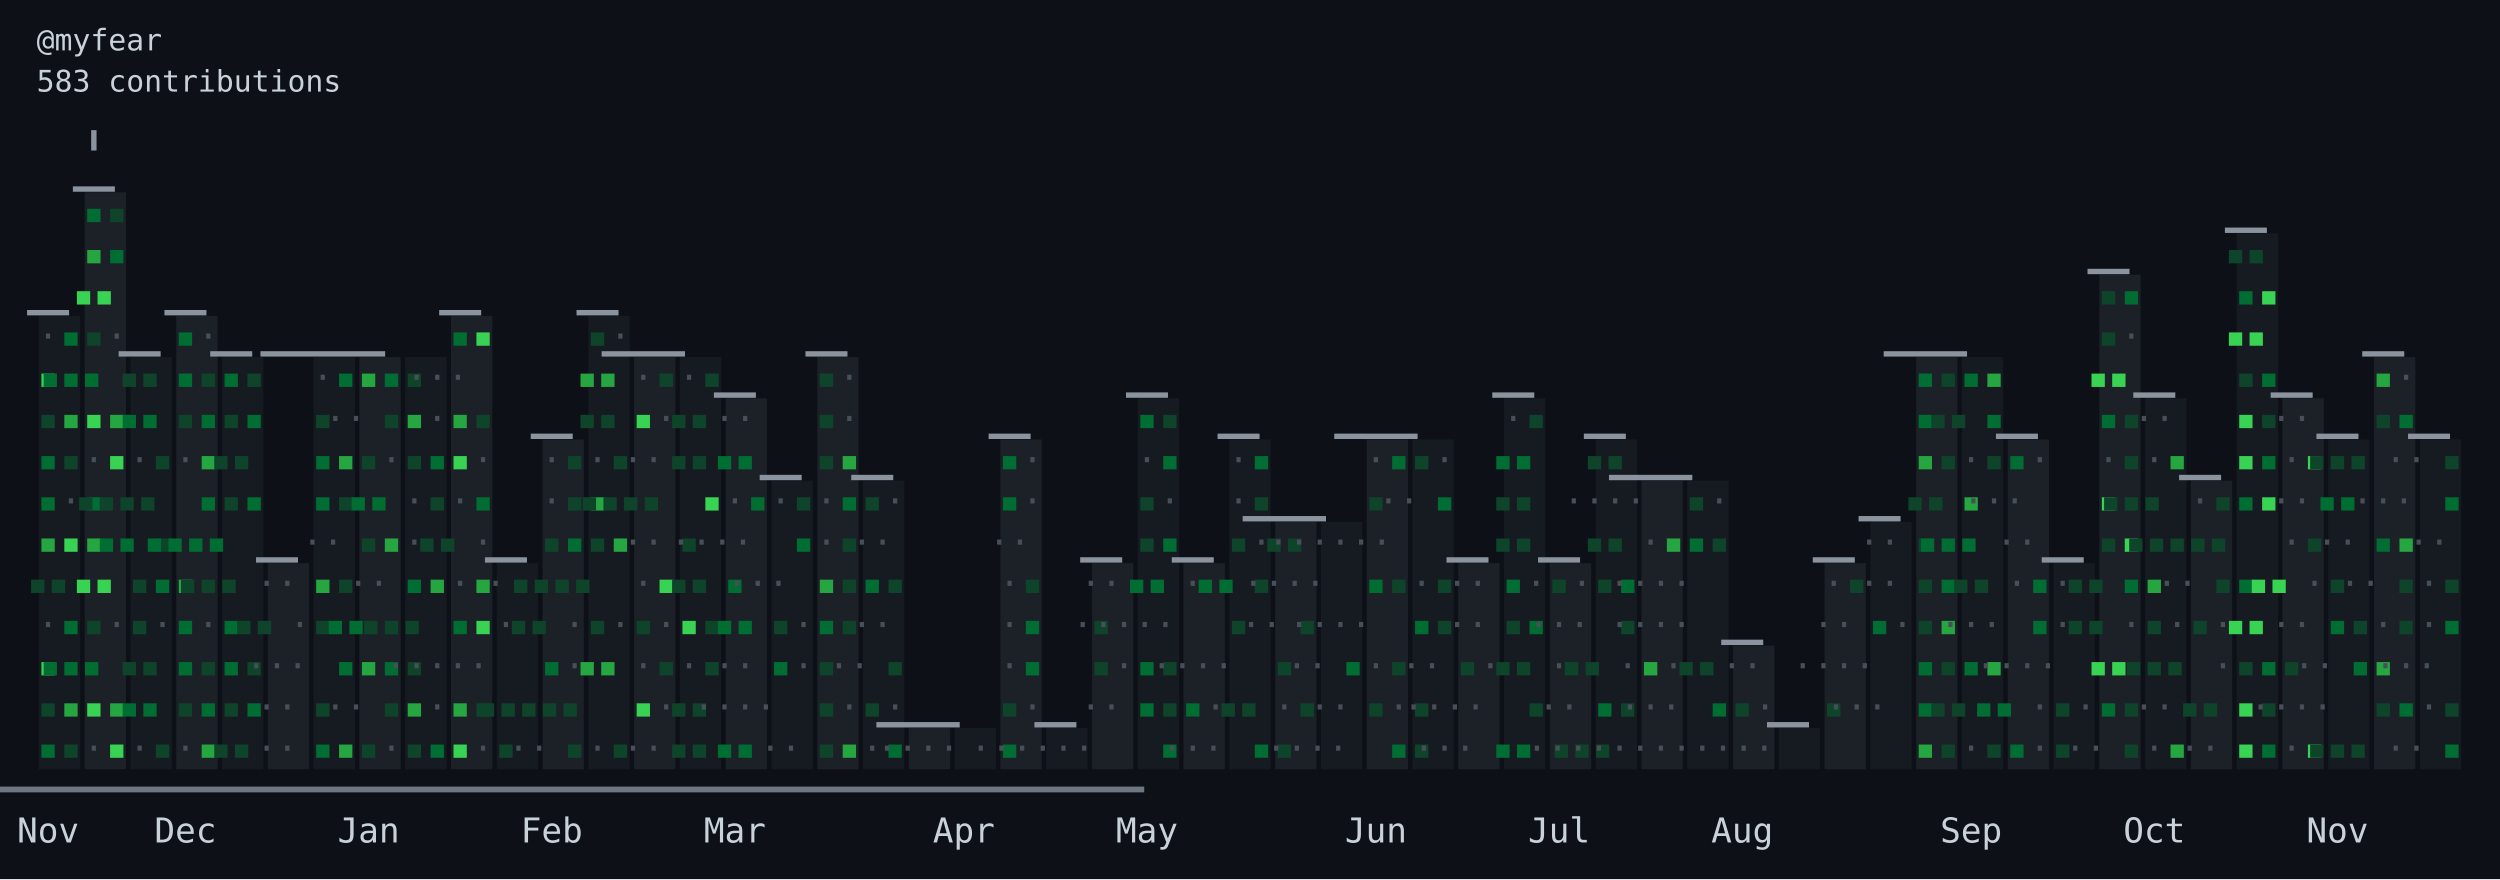
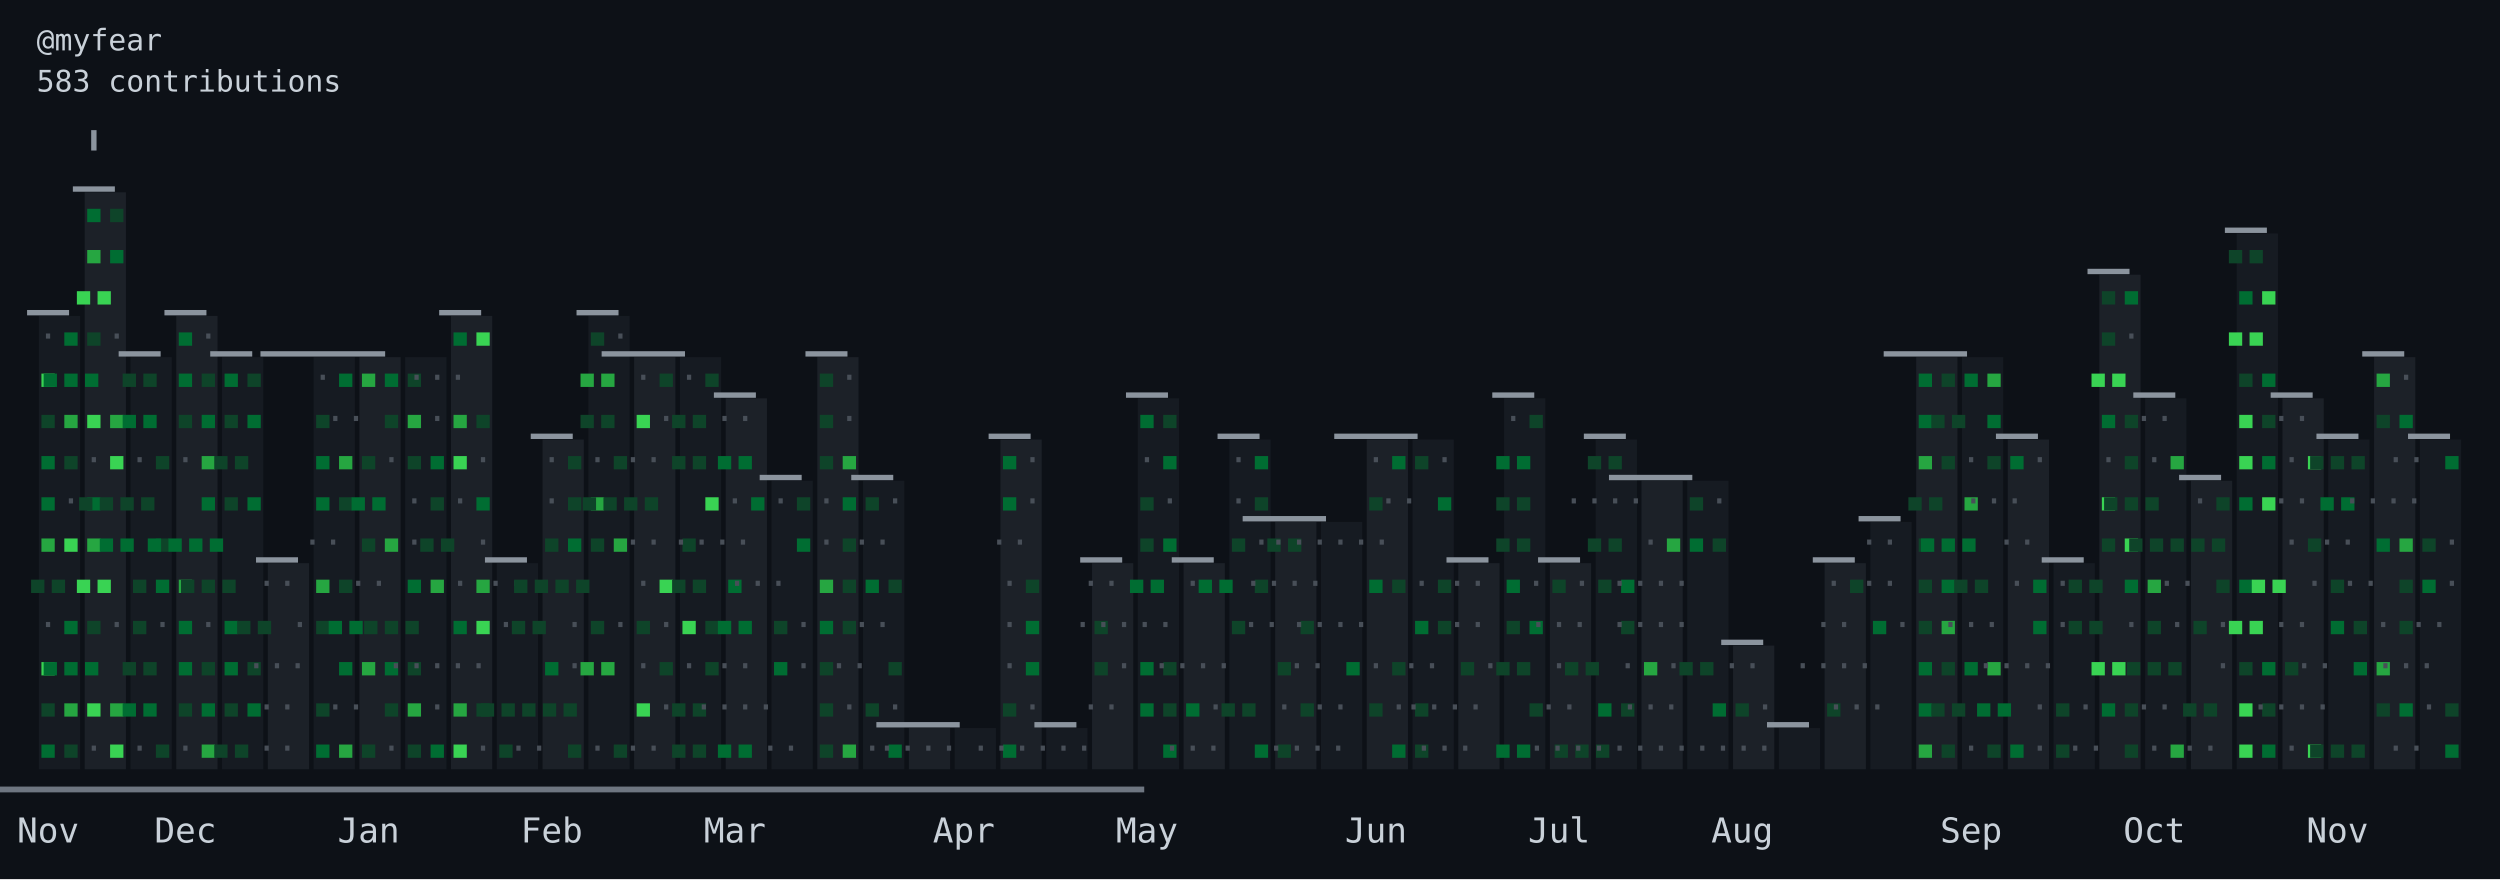
<svg xmlns="http://www.w3.org/2000/svg" width="1092" height="384" viewBox="0 0 1092 384" role="img" aria-labelledby="title desc">
  <rect width="100%" height="100%" fill="#0d1117" />
  <g font-family="ui-monospace, 'SF Mono', Menlo, Consolas, 'DejaVu Sans Mono', monospace" font-size="13" fill="#c9d1d9">
    <text x="16" y="22">@myfear</text>
    <text x="16" y="40">583 contributions</text>
  </g>
  <rect x="37" y="84" width="18" height="252" fill="#1c2128" />
  <rect x="977" y="102" width="18" height="234" fill="#161b22" />
  <rect x="917" y="120" width="18" height="216" fill="#1c2128" />
  <rect x="17" y="138" width="18" height="198" fill="#161b22" />
  <rect x="77" y="138" width="18" height="198" fill="#1c2128" />
  <rect x="197" y="138" width="18" height="198" fill="#1c2128" />
  <rect x="257" y="138" width="18" height="198" fill="#161b22" />
  <rect x="57" y="156" width="18" height="180" fill="#161b22" />
  <rect x="97" y="156" width="18" height="180" fill="#161b22" />
  <rect x="137" y="156" width="18" height="180" fill="#161b22" />
  <rect x="157" y="156" width="18" height="180" fill="#1c2128" />
  <rect x="177" y="156" width="18" height="180" fill="#161b22" />
  <rect x="277" y="156" width="18" height="180" fill="#1c2128" />
  <rect x="297" y="156" width="18" height="180" fill="#161b22" />
  <rect x="357" y="156" width="18" height="180" fill="#1c2128" />
  <rect x="837" y="156" width="18" height="180" fill="#1c2128" />
  <rect x="857" y="156" width="18" height="180" fill="#161b22" />
  <rect x="1037" y="156" width="18" height="180" fill="#1c2128" />
  <rect x="317" y="174" width="18" height="162" fill="#1c2128" />
  <rect x="497" y="174" width="18" height="162" fill="#161b22" />
  <rect x="657" y="174" width="18" height="162" fill="#161b22" />
  <rect x="937" y="174" width="18" height="162" fill="#161b22" />
  <rect x="997" y="174" width="18" height="162" fill="#1c2128" />
  <rect x="237" y="192" width="18" height="144" fill="#1c2128" />
  <rect x="437" y="192" width="18" height="144" fill="#1c2128" />
  <rect x="537" y="192" width="18" height="144" fill="#161b22" />
  <rect x="597" y="192" width="18" height="144" fill="#1c2128" />
  <rect x="617" y="192" width="18" height="144" fill="#161b22" />
  <rect x="697" y="192" width="18" height="144" fill="#161b22" />
  <rect x="877" y="192" width="18" height="144" fill="#1c2128" />
  <rect x="1017" y="192" width="18" height="144" fill="#161b22" />
  <rect x="1057" y="192" width="18" height="144" fill="#161b22" />
  <rect x="337" y="210" width="18" height="126" fill="#161b22" />
  <rect x="377" y="210" width="18" height="126" fill="#161b22" />
  <rect x="717" y="210" width="18" height="126" fill="#1c2128" />
  <rect x="737" y="210" width="18" height="126" fill="#161b22" />
  <rect x="957" y="210" width="18" height="126" fill="#1c2128" />
  <rect x="557" y="228" width="18" height="108" fill="#1c2128" />
  <rect x="577" y="228" width="18" height="108" fill="#161b22" />
  <rect x="817" y="228" width="18" height="108" fill="#161b22" />
  <rect x="117" y="246" width="18" height="90" fill="#1c2128" />
  <rect x="217" y="246" width="18" height="90" fill="#161b22" />
  <rect x="477" y="246" width="18" height="90" fill="#1c2128" />
  <rect x="517" y="246" width="18" height="90" fill="#1c2128" />
  <rect x="637" y="246" width="18" height="90" fill="#1c2128" />
  <rect x="677" y="246" width="18" height="90" fill="#1c2128" />
  <rect x="797" y="246" width="18" height="90" fill="#1c2128" />
  <rect x="897" y="246" width="18" height="90" fill="#161b22" />
  <rect x="757" y="282" width="18" height="54" fill="#1c2128" />
  <rect x="397" y="318" width="18" height="18" fill="#1c2128" />
  <rect x="417" y="318" width="18" height="18" fill="#161b22" />
  <rect x="457" y="318" width="18" height="18" fill="#161b22" />
  <rect x="777" y="318" width="18" height="18" fill="#161b22" />
  <g font-family="ui-monospace, 'SF Mono', Menlo, Consolas, 'DejaVu Sans Mono', monospace" font-size="15" text-anchor="middle">
    <text x="41" y="62" fill="#8b949e">╻</text>
    <text x="41 51" y="80" fill="#8b949e">▁▁</text>
    <text x="41" y="98" fill="#006d32">▪</text>
    <text x="51" y="98" fill="#0e4429">▪</text>
    <text x="981 991" y="98" fill="#8b949e">▁▁</text>
    <text x="41" y="116" fill="#26a641">▪</text>
    <text x="51" y="116" fill="#006d32">▪</text>
    <text x="921 931" y="116" fill="#8b949e">▁▁</text>
    <text x="981 991" y="116" fill="#0e4429">▪▪</text>
    <text x="21 31" y="134" fill="#8b949e">▁▁</text>
    <text x="41 51" y="134" fill="#39d353">▪▪</text>
    <text x="81 91" y="134" fill="#8b949e">▁▁</text>
    <text x="201 211" y="134" fill="#8b949e">▁▁</text>
    <text x="261 271" y="134" fill="#8b949e">▁▁</text>
    <text x="921" y="134" fill="#0e4429">▪</text>
    <text x="931" y="134" fill="#006d32">▪</text>
    <text x="981" y="134" fill="#006d32">▪</text>
    <text x="991" y="134" fill="#39d353">▪</text>
    <text x="21" y="152" fill="#484f58">·</text>
    <text x="31" y="152" fill="#006d32">▪</text>
    <text x="41" y="152" fill="#0e4429">▪</text>
    <text x="51" y="152" fill="#484f58">·</text>
    <text x="61 71" y="152" fill="#8b949e">▁▁</text>
    <text x="81" y="152" fill="#006d32">▪</text>
    <text x="91" y="152" fill="#484f58">·</text>
    <text x="101 111" y="152" fill="#8b949e">▁▁</text>
    <text x="141 151 161 171 181 191" y="152" fill="#8b949e">▁▁▁▁▁▁</text>
    <text x="201" y="152" fill="#006d32">▪</text>
    <text x="211" y="152" fill="#39d353">▪</text>
    <text x="261" y="152" fill="#0e4429">▪</text>
    <text x="271" y="152" fill="#484f58">·</text>
    <text x="281 291 301 311" y="152" fill="#8b949e">▁▁▁▁</text>
    <text x="361 371" y="152" fill="#8b949e">▁▁</text>
    <text x="841 851 861 871" y="152" fill="#8b949e">▁▁▁▁</text>
    <text x="921" y="152" fill="#0e4429">▪</text>
    <text x="931" y="152" fill="#484f58">·</text>
    <text x="981 991" y="152" fill="#39d353">▪▪</text>
    <text x="1041 1051" y="152" fill="#8b949e">▁▁</text>
    <text x="21" y="170" fill="#39d353">▪</text>
    <text x="31 41 51" y="170" fill="#006d32">▪▪▪</text>
    <text x="61 71" y="170" fill="#0e4429">▪▪</text>
    <text x="81" y="170" fill="#006d32">▪</text>
    <text x="91" y="170" fill="#0e4429">▪</text>
    <text x="101" y="170" fill="#006d32">▪</text>
    <text x="111" y="170" fill="#0e4429">▪</text>
    <text x="141" y="170" fill="#484f58">·</text>
    <text x="151" y="170" fill="#006d32">▪</text>
    <text x="161" y="170" fill="#26a641">▪</text>
    <text x="171" y="170" fill="#006d32">▪</text>
    <text x="181" y="170" fill="#0e4429">▪</text>
    <text x="191 201 211" y="170" fill="#484f58">···</text>
    <text x="261 271" y="170" fill="#26a641">▪▪</text>
    <text x="281" y="170" fill="#484f58">·</text>
    <text x="291" y="170" fill="#0e4429">▪</text>
    <text x="301" y="170" fill="#484f58">·</text>
    <text x="311" y="170" fill="#0e4429">▪</text>
    <text x="321 331" y="170" fill="#8b949e">▁▁</text>
    <text x="361" y="170" fill="#0e4429">▪</text>
    <text x="371" y="170" fill="#484f58">·</text>
    <text x="501 511" y="170" fill="#8b949e">▁▁</text>
    <text x="661 671" y="170" fill="#8b949e">▁▁</text>
    <text x="841" y="170" fill="#006d32">▪</text>
    <text x="851" y="170" fill="#0e4429">▪</text>
    <text x="861" y="170" fill="#006d32">▪</text>
    <text x="871" y="170" fill="#26a641">▪</text>
    <text x="921 931" y="170" fill="#39d353">▪▪</text>
    <text x="941 951" y="170" fill="#8b949e">▁▁</text>
    <text x="981" y="170" fill="#0e4429">▪</text>
    <text x="991" y="170" fill="#006d32">▪</text>
    <text x="1001 1011" y="170" fill="#8b949e">▁▁</text>
    <text x="1041" y="170" fill="#26a641">▪</text>
    <text x="1051" y="170" fill="#484f58">·</text>
    <text x="21" y="188" fill="#0e4429">▪</text>
    <text x="31" y="188" fill="#26a641">▪</text>
    <text x="41" y="188" fill="#39d353">▪</text>
    <text x="51" y="188" fill="#26a641">▪</text>
    <text x="61 71" y="188" fill="#006d32">▪▪</text>
    <text x="81" y="188" fill="#0e4429">▪</text>
    <text x="91" y="188" fill="#006d32">▪</text>
    <text x="101" y="188" fill="#0e4429">▪</text>
    <text x="111" y="188" fill="#006d32">▪</text>
    <text x="141" y="188" fill="#0e4429">▪</text>
    <text x="151 161" y="188" fill="#484f58">··</text>
    <text x="171" y="188" fill="#0e4429">▪</text>
    <text x="181" y="188" fill="#26a641">▪</text>
    <text x="191" y="188" fill="#484f58">·</text>
    <text x="201" y="188" fill="#26a641">▪</text>
    <text x="211" y="188" fill="#0e4429">▪</text>
    <text x="241 251" y="188" fill="#8b949e">▁▁</text>
    <text x="261 271" y="188" fill="#0e4429">▪▪</text>
    <text x="281" y="188" fill="#39d353">▪</text>
    <text x="291" y="188" fill="#484f58">·</text>
    <text x="301 311" y="188" fill="#0e4429">▪▪</text>
    <text x="321 331" y="188" fill="#484f58">··</text>
    <text x="361" y="188" fill="#0e4429">▪</text>
    <text x="371" y="188" fill="#484f58">·</text>
    <text x="441 451" y="188" fill="#8b949e">▁▁</text>
    <text x="501" y="188" fill="#006d32">▪</text>
    <text x="511" y="188" fill="#0e4429">▪</text>
    <text x="541 551" y="188" fill="#8b949e">▁▁</text>
    <text x="601 611 621 631" y="188" fill="#8b949e">▁▁▁▁</text>
    <text x="661" y="188" fill="#484f58">·</text>
    <text x="671" y="188" fill="#0e4429">▪</text>
    <text x="701 711" y="188" fill="#8b949e">▁▁</text>
    <text x="841" y="188" fill="#006d32">▪</text>
    <text x="851 861" y="188" fill="#0e4429">▪▪</text>
    <text x="871" y="188" fill="#006d32">▪</text>
    <text x="881 891" y="188" fill="#8b949e">▁▁</text>
    <text x="921" y="188" fill="#006d32">▪</text>
    <text x="931" y="188" fill="#0e4429">▪</text>
    <text x="941 951" y="188" fill="#484f58">··</text>
    <text x="981" y="188" fill="#39d353">▪</text>
    <text x="991" y="188" fill="#0e4429">▪</text>
    <text x="1001 1011" y="188" fill="#484f58">··</text>
    <text x="1021 1031" y="188" fill="#8b949e">▁▁</text>
    <text x="1041" y="188" fill="#0e4429">▪</text>
    <text x="1051" y="188" fill="#006d32">▪</text>
    <text x="1061 1071" y="188" fill="#8b949e">▁▁</text>
    <text x="21" y="206" fill="#006d32">▪</text>
    <text x="31" y="206" fill="#0e4429">▪</text>
    <text x="41" y="206" fill="#484f58">·</text>
    <text x="51" y="206" fill="#39d353">▪</text>
    <text x="61" y="206" fill="#484f58">·</text>
    <text x="71" y="206" fill="#0e4429">▪</text>
    <text x="81" y="206" fill="#484f58">·</text>
    <text x="91" y="206" fill="#26a641">▪</text>
    <text x="101 111" y="206" fill="#0e4429">▪▪</text>
    <text x="141" y="206" fill="#006d32">▪</text>
    <text x="151" y="206" fill="#26a641">▪</text>
    <text x="161" y="206" fill="#0e4429">▪</text>
    <text x="171" y="206" fill="#484f58">·</text>
    <text x="181" y="206" fill="#0e4429">▪</text>
    <text x="191" y="206" fill="#006d32">▪</text>
    <text x="201" y="206" fill="#39d353">▪</text>
    <text x="211" y="206" fill="#484f58">·</text>
    <text x="241" y="206" fill="#484f58">·</text>
    <text x="251" y="206" fill="#0e4429">▪</text>
    <text x="261" y="206" fill="#484f58">·</text>
    <text x="271" y="206" fill="#0e4429">▪</text>
    <text x="281 291" y="206" fill="#484f58">··</text>
    <text x="301 311" y="206" fill="#0e4429">▪▪</text>
    <text x="321 331" y="206" fill="#006d32">▪▪</text>
    <text x="341 351" y="206" fill="#8b949e">▁▁</text>
    <text x="361" y="206" fill="#0e4429">▪</text>
    <text x="371" y="206" fill="#26a641">▪</text>
    <text x="381 391" y="206" fill="#8b949e">▁▁</text>
    <text x="441" y="206" fill="#006d32">▪</text>
    <text x="451" y="206" fill="#484f58">·</text>
    <text x="501" y="206" fill="#484f58">·</text>
    <text x="511" y="206" fill="#006d32">▪</text>
    <text x="541" y="206" fill="#484f58">·</text>
    <text x="551" y="206" fill="#006d32">▪</text>
    <text x="601" y="206" fill="#484f58">·</text>
    <text x="611" y="206" fill="#006d32">▪</text>
    <text x="621" y="206" fill="#0e4429">▪</text>
    <text x="631" y="206" fill="#484f58">·</text>
    <text x="661 671" y="206" fill="#006d32">▪▪</text>
    <text x="701 711" y="206" fill="#0e4429">▪▪</text>
    <text x="721 731 741 751" y="206" fill="#8b949e">▁▁▁▁</text>
    <text x="841" y="206" fill="#26a641">▪</text>
    <text x="851" y="206" fill="#0e4429">▪</text>
    <text x="861" y="206" fill="#484f58">·</text>
    <text x="871" y="206" fill="#0e4429">▪</text>
    <text x="881" y="206" fill="#006d32">▪</text>
    <text x="891" y="206" fill="#484f58">·</text>
    <text x="921" y="206" fill="#484f58">·</text>
    <text x="931" y="206" fill="#0e4429">▪</text>
    <text x="941" y="206" fill="#484f58">·</text>
    <text x="951" y="206" fill="#26a641">▪</text>
    <text x="961 971" y="206" fill="#8b949e">▁▁</text>
    <text x="981" y="206" fill="#39d353">▪</text>
    <text x="991" y="206" fill="#006d32">▪</text>
    <text x="1001" y="206" fill="#484f58">·</text>
    <text x="1011" y="206" fill="#39d353">▪</text>
    <text x="1021 1031 1041" y="206" fill="#0e4429">▪▪▪</text>
    <text x="1051 1061" y="206" fill="#484f58">··</text>
-     <text x="1071" y="206" fill="#0e4429">▪</text>
+     <text x="1071" y="206" fill="#006d32">▪</text>
    <text x="21" y="224" fill="#006d32">▪</text>
    <text x="31" y="224" fill="#484f58">·</text>
    <text x="41" y="224" fill="#006d32">▪</text>
    <text x="51 61 71 81" y="224" fill="#0e4429">▪▪▪▪</text>
    <text x="91" y="224" fill="#006d32">▪</text>
    <text x="101" y="224" fill="#0e4429">▪</text>
    <text x="111" y="224" fill="#006d32">▪</text>
    <text x="141" y="224" fill="#006d32">▪</text>
    <text x="151" y="224" fill="#0e4429">▪</text>
    <text x="161 171" y="224" fill="#006d32">▪▪</text>
    <text x="181" y="224" fill="#484f58">·</text>
    <text x="191" y="224" fill="#0e4429">▪</text>
    <text x="201" y="224" fill="#484f58">·</text>
    <text x="211" y="224" fill="#006d32">▪</text>
    <text x="241" y="224" fill="#484f58">·</text>
    <text x="251" y="224" fill="#0e4429">▪</text>
    <text x="261" y="224" fill="#26a641">▪</text>
    <text x="271 281 291 301" y="224" fill="#0e4429">▪▪▪▪</text>
    <text x="311" y="224" fill="#39d353">▪</text>
    <text x="321" y="224" fill="#484f58">·</text>
    <text x="331" y="224" fill="#006d32">▪</text>
    <text x="341" y="224" fill="#484f58">·</text>
    <text x="351" y="224" fill="#0e4429">▪</text>
    <text x="361" y="224" fill="#484f58">·</text>
    <text x="371" y="224" fill="#006d32">▪</text>
    <text x="381" y="224" fill="#0e4429">▪</text>
    <text x="391" y="224" fill="#484f58">·</text>
    <text x="441" y="224" fill="#006d32">▪</text>
    <text x="451" y="224" fill="#484f58">·</text>
    <text x="501" y="224" fill="#0e4429">▪</text>
    <text x="511" y="224" fill="#484f58">·</text>
    <text x="541" y="224" fill="#484f58">·</text>
    <text x="551" y="224" fill="#0e4429">▪</text>
    <text x="561 571 581 591" y="224" fill="#8b949e">▁▁▁▁</text>
    <text x="601" y="224" fill="#0e4429">▪</text>
    <text x="611 621" y="224" fill="#484f58">··</text>
    <text x="631" y="224" fill="#006d32">▪</text>
    <text x="661 671" y="224" fill="#0e4429">▪▪</text>
    <text x="701 711 721 731" y="224" fill="#484f58">····</text>
    <text x="741" y="224" fill="#0e4429">▪</text>
    <text x="751" y="224" fill="#484f58">·</text>
    <text x="821 831" y="224" fill="#8b949e">▁▁</text>
    <text x="841 851" y="224" fill="#0e4429">▪▪</text>
    <text x="861" y="224" fill="#26a641">▪</text>
    <text x="871 881 891" y="224" fill="#484f58">···</text>
    <text x="921" y="224" fill="#39d353">▪</text>
    <text x="931 941 951" y="224" fill="#0e4429">▪▪▪</text>
    <text x="961" y="224" fill="#484f58">·</text>
    <text x="971" y="224" fill="#0e4429">▪</text>
    <text x="981" y="224" fill="#006d32">▪</text>
    <text x="991" y="224" fill="#39d353">▪</text>
    <text x="1001 1011" y="224" fill="#484f58">··</text>
    <text x="1021 1031" y="224" fill="#006d32">▪▪</text>
-     <text x="1041 1051 1061" y="224" fill="#484f58">···</text>
-     <text x="1071" y="224" fill="#006d32">▪</text>
+     <text x="1041 1051 1061 1071" y="224" fill="#484f58">····</text>
    <text x="21" y="242" fill="#26a641">▪</text>
    <text x="31" y="242" fill="#39d353">▪</text>
    <text x="41" y="242" fill="#26a641">▪</text>
    <text x="51 61" y="242" fill="#006d32">▪▪</text>
    <text x="71" y="242" fill="#0e4429">▪</text>
    <text x="81 91 101 111" y="242" fill="#006d32">▪▪▪▪</text>
    <text x="121 131" y="242" fill="#8b949e">▁▁</text>
    <text x="141 151" y="242" fill="#484f58">··</text>
    <text x="161" y="242" fill="#0e4429">▪</text>
    <text x="171" y="242" fill="#26a641">▪</text>
    <text x="181" y="242" fill="#484f58">·</text>
    <text x="191 201" y="242" fill="#0e4429">▪▪</text>
    <text x="211" y="242" fill="#484f58">·</text>
    <text x="221 231" y="242" fill="#8b949e">▁▁</text>
    <text x="241" y="242" fill="#0e4429">▪</text>
    <text x="251" y="242" fill="#006d32">▪</text>
    <text x="261" y="242" fill="#0e4429">▪</text>
    <text x="271" y="242" fill="#26a641">▪</text>
    <text x="281 291" y="242" fill="#484f58">··</text>
    <text x="301" y="242" fill="#0e4429">▪</text>
    <text x="311 321 331 341" y="242" fill="#484f58">····</text>
    <text x="351" y="242" fill="#006d32">▪</text>
    <text x="361" y="242" fill="#484f58">·</text>
    <text x="371" y="242" fill="#0e4429">▪</text>
    <text x="381 391" y="242" fill="#484f58">··</text>
    <text x="441 451" y="242" fill="#484f58">··</text>
    <text x="481 491" y="242" fill="#8b949e">▁▁</text>
    <text x="501" y="242" fill="#0e4429">▪</text>
    <text x="511" y="242" fill="#006d32">▪</text>
    <text x="521 531" y="242" fill="#8b949e">▁▁</text>
    <text x="541" y="242" fill="#0e4429">▪</text>
    <text x="551" y="242" fill="#484f58">·</text>
    <text x="561 571" y="242" fill="#0e4429">▪▪</text>
    <text x="581 591 601 611 621 631" y="242" fill="#484f58">······</text>
    <text x="641 651" y="242" fill="#8b949e">▁▁</text>
    <text x="661 671" y="242" fill="#0e4429">▪▪</text>
    <text x="681 691" y="242" fill="#8b949e">▁▁</text>
    <text x="701 711" y="242" fill="#0e4429">▪▪</text>
    <text x="721" y="242" fill="#484f58">·</text>
    <text x="731" y="242" fill="#26a641">▪</text>
    <text x="741" y="242" fill="#006d32">▪</text>
    <text x="751" y="242" fill="#0e4429">▪</text>
    <text x="801 811" y="242" fill="#8b949e">▁▁</text>
    <text x="821 831" y="242" fill="#484f58">··</text>
    <text x="841" y="242" fill="#0e4429">▪</text>
    <text x="851 861 871" y="242" fill="#006d32">▪▪▪</text>
    <text x="881 891" y="242" fill="#484f58">··</text>
    <text x="901 911" y="242" fill="#8b949e">▁▁</text>
    <text x="921" y="242" fill="#0e4429">▪</text>
    <text x="931" y="242" fill="#39d353">▪</text>
    <text x="941" y="242" fill="#484f58">·</text>
    <text x="951 961 971 981 991" y="242" fill="#0e4429">▪▪▪▪▪</text>
    <text x="1001" y="242" fill="#484f58">·</text>
    <text x="1011" y="242" fill="#0e4429">▪</text>
    <text x="1021 1031" y="242" fill="#484f58">··</text>
    <text x="1041" y="242" fill="#006d32">▪</text>
    <text x="1051" y="242" fill="#26a641">▪</text>
-     <text x="1061 1071" y="242" fill="#484f58">··</text>
+     <text x="1061" y="242" fill="#0e4429">▪</text>
+     <text x="1071" y="242" fill="#484f58">·</text>
    <text x="21 31" y="260" fill="#0e4429">▪▪</text>
    <text x="41 51" y="260" fill="#39d353">▪▪</text>
    <text x="61" y="260" fill="#0e4429">▪</text>
    <text x="71" y="260" fill="#006d32">▪</text>
    <text x="81" y="260" fill="#26a641">▪</text>
    <text x="91 101 111" y="260" fill="#0e4429">▪▪▪</text>
    <text x="121 131" y="260" fill="#484f58">··</text>
    <text x="141" y="260" fill="#26a641">▪</text>
    <text x="151" y="260" fill="#0e4429">▪</text>
    <text x="161 171" y="260" fill="#484f58">··</text>
    <text x="181" y="260" fill="#006d32">▪</text>
    <text x="191" y="260" fill="#26a641">▪</text>
    <text x="201" y="260" fill="#484f58">·</text>
    <text x="211" y="260" fill="#26a641">▪</text>
    <text x="221 231" y="260" fill="#484f58">··</text>
    <text x="241 251 261 271" y="260" fill="#0e4429">▪▪▪▪</text>
    <text x="281" y="260" fill="#484f58">·</text>
    <text x="291" y="260" fill="#39d353">▪</text>
    <text x="301 311" y="260" fill="#0e4429">▪▪</text>
    <text x="321" y="260" fill="#006d32">▪</text>
    <text x="331 341 351" y="260" fill="#484f58">···</text>
    <text x="361" y="260" fill="#26a641">▪</text>
    <text x="371" y="260" fill="#0e4429">▪</text>
    <text x="381" y="260" fill="#006d32">▪</text>
    <text x="391" y="260" fill="#0e4429">▪</text>
    <text x="441" y="260" fill="#484f58">·</text>
    <text x="451" y="260" fill="#0e4429">▪</text>
    <text x="481 491" y="260" fill="#484f58">··</text>
    <text x="501 511" y="260" fill="#006d32">▪▪</text>
    <text x="521" y="260" fill="#484f58">·</text>
    <text x="531 541" y="260" fill="#006d32">▪▪</text>
    <text x="551" y="260" fill="#0e4429">▪</text>
    <text x="561 571 581 591" y="260" fill="#484f58">····</text>
    <text x="601" y="260" fill="#006d32">▪</text>
    <text x="611" y="260" fill="#0e4429">▪</text>
    <text x="621" y="260" fill="#484f58">·</text>
    <text x="631" y="260" fill="#0e4429">▪</text>
    <text x="641 651" y="260" fill="#484f58">··</text>
    <text x="661" y="260" fill="#006d32">▪</text>
    <text x="671" y="260" fill="#484f58">·</text>
    <text x="681" y="260" fill="#0e4429">▪</text>
    <text x="691" y="260" fill="#484f58">·</text>
    <text x="701" y="260" fill="#0e4429">▪</text>
    <text x="711" y="260" fill="#006d32">▪</text>
    <text x="721 731 741 751" y="260" fill="#484f58">····</text>
    <text x="801" y="260" fill="#484f58">·</text>
    <text x="811" y="260" fill="#0e4429">▪</text>
    <text x="821 831" y="260" fill="#484f58">··</text>
    <text x="841" y="260" fill="#0e4429">▪</text>
    <text x="851" y="260" fill="#006d32">▪</text>
    <text x="861 871" y="260" fill="#0e4429">▪▪</text>
    <text x="881" y="260" fill="#484f58">·</text>
    <text x="891" y="260" fill="#006d32">▪</text>
    <text x="901" y="260" fill="#484f58">·</text>
    <text x="911 921" y="260" fill="#0e4429">▪▪</text>
    <text x="931" y="260" fill="#006d32">▪</text>
    <text x="941" y="260" fill="#26a641">▪</text>
    <text x="951 961" y="260" fill="#484f58">··</text>
    <text x="971" y="260" fill="#0e4429">▪</text>
    <text x="981" y="260" fill="#006d32">▪</text>
    <text x="991 1001" y="260" fill="#39d353">▪▪</text>
    <text x="1011" y="260" fill="#484f58">·</text>
    <text x="1021" y="260" fill="#0e4429">▪</text>
    <text x="1031 1041" y="260" fill="#484f58">··</text>
    <text x="1051" y="260" fill="#0e4429">▪</text>
-     <text x="1061" y="260" fill="#484f58">·</text>
-     <text x="1071" y="260" fill="#0e4429">▪</text>
+     <text x="1061" y="260" fill="#006d32">▪</text>
+     <text x="1071" y="260" fill="#484f58">·</text>
    <text x="21" y="278" fill="#484f58">·</text>
    <text x="31" y="278" fill="#006d32">▪</text>
    <text x="41" y="278" fill="#0e4429">▪</text>
    <text x="51" y="278" fill="#484f58">·</text>
    <text x="61" y="278" fill="#0e4429">▪</text>
    <text x="71" y="278" fill="#484f58">·</text>
    <text x="81" y="278" fill="#006d32">▪</text>
    <text x="91" y="278" fill="#484f58">·</text>
    <text x="101" y="278" fill="#006d32">▪</text>
    <text x="111 121" y="278" fill="#0e4429">▪▪</text>
    <text x="131" y="278" fill="#484f58">·</text>
    <text x="141" y="278" fill="#0e4429">▪</text>
    <text x="151 161" y="278" fill="#006d32">▪▪</text>
    <text x="171 181 191" y="278" fill="#0e4429">▪▪▪</text>
    <text x="201" y="278" fill="#006d32">▪</text>
    <text x="211" y="278" fill="#39d353">▪</text>
    <text x="221" y="278" fill="#484f58">·</text>
    <text x="231 241" y="278" fill="#0e4429">▪▪</text>
    <text x="251" y="278" fill="#484f58">·</text>
    <text x="261" y="278" fill="#0e4429">▪</text>
    <text x="271" y="278" fill="#484f58">·</text>
    <text x="281" y="278" fill="#0e4429">▪</text>
    <text x="291" y="278" fill="#484f58">·</text>
    <text x="301" y="278" fill="#39d353">▪</text>
    <text x="311" y="278" fill="#0e4429">▪</text>
    <text x="321 331" y="278" fill="#006d32">▪▪</text>
    <text x="341" y="278" fill="#0e4429">▪</text>
    <text x="351" y="278" fill="#484f58">·</text>
    <text x="361" y="278" fill="#006d32">▪</text>
    <text x="371" y="278" fill="#0e4429">▪</text>
    <text x="381 391" y="278" fill="#484f58">··</text>
    <text x="441" y="278" fill="#484f58">·</text>
    <text x="451" y="278" fill="#006d32">▪</text>
    <text x="481" y="278" fill="#0e4429">▪</text>
    <text x="491 501 511 521 531" y="278" fill="#484f58">·····</text>
    <text x="541" y="278" fill="#0e4429">▪</text>
    <text x="551 561" y="278" fill="#484f58">··</text>
    <text x="571" y="278" fill="#0e4429">▪</text>
    <text x="581 591 601 611" y="278" fill="#484f58">····</text>
    <text x="621" y="278" fill="#006d32">▪</text>
    <text x="631" y="278" fill="#0e4429">▪</text>
    <text x="641 651" y="278" fill="#484f58">··</text>
    <text x="661" y="278" fill="#0e4429">▪</text>
    <text x="671" y="278" fill="#006d32">▪</text>
    <text x="681 691 701" y="278" fill="#484f58">···</text>
    <text x="711" y="278" fill="#0e4429">▪</text>
    <text x="721 731 741 751" y="278" fill="#484f58">····</text>
    <text x="761 771" y="278" fill="#8b949e">▁▁</text>
    <text x="801 811" y="278" fill="#484f58">··</text>
    <text x="821" y="278" fill="#006d32">▪</text>
    <text x="831" y="278" fill="#484f58">·</text>
    <text x="841" y="278" fill="#0e4429">▪</text>
    <text x="851" y="278" fill="#26a641">▪</text>
    <text x="861 871 881" y="278" fill="#484f58">···</text>
    <text x="891" y="278" fill="#006d32">▪</text>
    <text x="901" y="278" fill="#484f58">·</text>
    <text x="911 921" y="278" fill="#0e4429">▪▪</text>
    <text x="931" y="278" fill="#484f58">·</text>
    <text x="941" y="278" fill="#0e4429">▪</text>
    <text x="951" y="278" fill="#484f58">·</text>
    <text x="961" y="278" fill="#0e4429">▪</text>
    <text x="971" y="278" fill="#484f58">·</text>
    <text x="981 991" y="278" fill="#39d353">▪▪</text>
    <text x="1001 1011" y="278" fill="#484f58">··</text>
    <text x="1021" y="278" fill="#006d32">▪</text>
    <text x="1031" y="278" fill="#0e4429">▪</text>
    <text x="1041" y="278" fill="#484f58">·</text>
    <text x="1051" y="278" fill="#0e4429">▪</text>
-     <text x="1061" y="278" fill="#484f58">·</text>
-     <text x="1071" y="278" fill="#006d32">▪</text>
+     <text x="1061 1071" y="278" fill="#484f58">··</text>
    <text x="21" y="296" fill="#39d353">▪</text>
    <text x="31 41 51" y="296" fill="#006d32">▪▪▪</text>
    <text x="61 71" y="296" fill="#0e4429">▪▪</text>
    <text x="81" y="296" fill="#006d32">▪</text>
    <text x="91" y="296" fill="#0e4429">▪</text>
    <text x="101" y="296" fill="#006d32">▪</text>
    <text x="111" y="296" fill="#0e4429">▪</text>
    <text x="121 131 141" y="296" fill="#484f58">···</text>
    <text x="151" y="296" fill="#006d32">▪</text>
    <text x="161" y="296" fill="#26a641">▪</text>
    <text x="171" y="296" fill="#006d32">▪</text>
    <text x="181" y="296" fill="#0e4429">▪</text>
    <text x="191 201 211 221 231" y="296" fill="#484f58">·····</text>
    <text x="241" y="296" fill="#006d32">▪</text>
    <text x="251" y="296" fill="#484f58">·</text>
    <text x="261 271" y="296" fill="#26a641">▪▪</text>
    <text x="281" y="296" fill="#484f58">·</text>
    <text x="291" y="296" fill="#0e4429">▪</text>
    <text x="301" y="296" fill="#484f58">·</text>
    <text x="311" y="296" fill="#0e4429">▪</text>
    <text x="321 331" y="296" fill="#484f58">··</text>
    <text x="341" y="296" fill="#006d32">▪</text>
    <text x="351" y="296" fill="#484f58">·</text>
    <text x="361" y="296" fill="#0e4429">▪</text>
    <text x="371 381" y="296" fill="#484f58">··</text>
    <text x="391" y="296" fill="#0e4429">▪</text>
    <text x="441" y="296" fill="#484f58">·</text>
    <text x="451" y="296" fill="#006d32">▪</text>
    <text x="481" y="296" fill="#0e4429">▪</text>
    <text x="491" y="296" fill="#484f58">·</text>
    <text x="501" y="296" fill="#006d32">▪</text>
    <text x="511" y="296" fill="#0e4429">▪</text>
    <text x="521 531 541 551" y="296" fill="#484f58">····</text>
    <text x="561" y="296" fill="#0e4429">▪</text>
    <text x="571 581" y="296" fill="#484f58">··</text>
    <text x="591" y="296" fill="#006d32">▪</text>
    <text x="601" y="296" fill="#484f58">·</text>
    <text x="611" y="296" fill="#0e4429">▪</text>
    <text x="621 631" y="296" fill="#484f58">··</text>
    <text x="641" y="296" fill="#0e4429">▪</text>
    <text x="651" y="296" fill="#484f58">·</text>
    <text x="661 671" y="296" fill="#0e4429">▪▪</text>
    <text x="681" y="296" fill="#484f58">·</text>
    <text x="691 701" y="296" fill="#0e4429">▪▪</text>
    <text x="711" y="296" fill="#484f58">·</text>
    <text x="721" y="296" fill="#26a641">▪</text>
    <text x="731" y="296" fill="#484f58">·</text>
    <text x="741 751" y="296" fill="#0e4429">▪▪</text>
    <text x="761 771" y="296" fill="#484f58">··</text>
    <text x="801 811 821 831" y="296" fill="#484f58">····</text>
    <text x="841" y="296" fill="#006d32">▪</text>
    <text x="851" y="296" fill="#0e4429">▪</text>
    <text x="861" y="296" fill="#006d32">▪</text>
    <text x="871" y="296" fill="#26a641">▪</text>
    <text x="881 891 901 911" y="296" fill="#484f58">····</text>
    <text x="921 931" y="296" fill="#39d353">▪▪</text>
    <text x="941 951 961" y="296" fill="#0e4429">▪▪▪</text>
    <text x="971" y="296" fill="#484f58">·</text>
    <text x="981" y="296" fill="#0e4429">▪</text>
    <text x="991" y="296" fill="#006d32">▪</text>
    <text x="1001" y="296" fill="#0e4429">▪</text>
    <text x="1011 1021" y="296" fill="#484f58">··</text>
    <text x="1031" y="296" fill="#006d32">▪</text>
    <text x="1041" y="296" fill="#26a641">▪</text>
    <text x="1051 1061 1071" y="296" fill="#484f58">···</text>
    <text x="21" y="314" fill="#0e4429">▪</text>
    <text x="31" y="314" fill="#26a641">▪</text>
    <text x="41" y="314" fill="#39d353">▪</text>
    <text x="51" y="314" fill="#26a641">▪</text>
    <text x="61 71" y="314" fill="#006d32">▪▪</text>
    <text x="81" y="314" fill="#0e4429">▪</text>
    <text x="91" y="314" fill="#006d32">▪</text>
    <text x="101" y="314" fill="#0e4429">▪</text>
    <text x="111" y="314" fill="#006d32">▪</text>
    <text x="121 131" y="314" fill="#484f58">··</text>
    <text x="141" y="314" fill="#0e4429">▪</text>
    <text x="151 161" y="314" fill="#484f58">··</text>
    <text x="171" y="314" fill="#0e4429">▪</text>
    <text x="181" y="314" fill="#26a641">▪</text>
    <text x="191" y="314" fill="#484f58">·</text>
    <text x="201" y="314" fill="#26a641">▪</text>
    <text x="211" y="314" fill="#0e4429">▪</text>
    <text x="221" y="314" fill="#484f58">·</text>
    <text x="231 241 251 261 271" y="314" fill="#0e4429">▪▪▪▪▪</text>
    <text x="281" y="314" fill="#39d353">▪</text>
    <text x="291" y="314" fill="#484f58">·</text>
    <text x="301 311" y="314" fill="#0e4429">▪▪</text>
    <text x="321 331 341 351" y="314" fill="#484f58">····</text>
    <text x="361" y="314" fill="#0e4429">▪</text>
    <text x="371" y="314" fill="#484f58">·</text>
    <text x="381" y="314" fill="#0e4429">▪</text>
    <text x="391" y="314" fill="#484f58">·</text>
    <text x="401 411 421 431" y="314" fill="#8b949e">▁▁▁▁</text>
    <text x="441" y="314" fill="#0e4429">▪</text>
    <text x="451" y="314" fill="#484f58">·</text>
    <text x="461 471" y="314" fill="#8b949e">▁▁</text>
    <text x="481 491" y="314" fill="#484f58">··</text>
    <text x="501" y="314" fill="#006d32">▪</text>
    <text x="511" y="314" fill="#0e4429">▪</text>
    <text x="521" y="314" fill="#006d32">▪</text>
    <text x="531" y="314" fill="#484f58">·</text>
    <text x="541 551" y="314" fill="#0e4429">▪▪</text>
    <text x="561" y="314" fill="#484f58">·</text>
    <text x="571" y="314" fill="#0e4429">▪</text>
    <text x="581 591" y="314" fill="#484f58">··</text>
    <text x="601" y="314" fill="#0e4429">▪</text>
    <text x="611" y="314" fill="#484f58">·</text>
    <text x="621" y="314" fill="#0e4429">▪</text>
    <text x="631 641 651 661" y="314" fill="#484f58">····</text>
    <text x="671" y="314" fill="#0e4429">▪</text>
    <text x="681 691" y="314" fill="#484f58">··</text>
    <text x="701" y="314" fill="#006d32">▪</text>
    <text x="711" y="314" fill="#0e4429">▪</text>
    <text x="721 731 741" y="314" fill="#484f58">···</text>
    <text x="751" y="314" fill="#006d32">▪</text>
    <text x="761" y="314" fill="#0e4429">▪</text>
    <text x="771" y="314" fill="#484f58">·</text>
    <text x="781 791" y="314" fill="#8b949e">▁▁</text>
    <text x="801" y="314" fill="#0e4429">▪</text>
    <text x="811 821 831" y="314" fill="#484f58">···</text>
    <text x="841" y="314" fill="#006d32">▪</text>
    <text x="851 861" y="314" fill="#0e4429">▪▪</text>
    <text x="871 881" y="314" fill="#006d32">▪▪</text>
    <text x="891" y="314" fill="#484f58">·</text>
    <text x="901" y="314" fill="#0e4429">▪</text>
    <text x="911" y="314" fill="#484f58">·</text>
    <text x="921" y="314" fill="#006d32">▪</text>
    <text x="931" y="314" fill="#0e4429">▪</text>
    <text x="941 951" y="314" fill="#484f58">··</text>
    <text x="961 971" y="314" fill="#0e4429">▪▪</text>
    <text x="981" y="314" fill="#39d353">▪</text>
    <text x="991" y="314" fill="#0e4429">▪</text>
    <text x="1001 1011 1021 1031" y="314" fill="#484f58">····</text>
    <text x="1041" y="314" fill="#0e4429">▪</text>
    <text x="1051" y="314" fill="#006d32">▪</text>
    <text x="1061" y="314" fill="#484f58">·</text>
    <text x="1071" y="314" fill="#0e4429">▪</text>
    <text x="21" y="332" fill="#006d32">▪</text>
    <text x="31" y="332" fill="#0e4429">▪</text>
    <text x="41" y="332" fill="#484f58">·</text>
    <text x="51" y="332" fill="#39d353">▪</text>
    <text x="61" y="332" fill="#484f58">·</text>
    <text x="71" y="332" fill="#0e4429">▪</text>
    <text x="81" y="332" fill="#484f58">·</text>
    <text x="91" y="332" fill="#26a641">▪</text>
    <text x="101 111" y="332" fill="#0e4429">▪▪</text>
    <text x="121 131" y="332" fill="#484f58">··</text>
    <text x="141" y="332" fill="#006d32">▪</text>
    <text x="151" y="332" fill="#26a641">▪</text>
    <text x="161" y="332" fill="#0e4429">▪</text>
    <text x="171" y="332" fill="#484f58">·</text>
    <text x="181" y="332" fill="#0e4429">▪</text>
    <text x="191" y="332" fill="#006d32">▪</text>
    <text x="201" y="332" fill="#39d353">▪</text>
    <text x="211" y="332" fill="#484f58">·</text>
    <text x="221" y="332" fill="#0e4429">▪</text>
    <text x="231 241" y="332" fill="#484f58">··</text>
    <text x="251" y="332" fill="#0e4429">▪</text>
    <text x="261" y="332" fill="#484f58">·</text>
    <text x="271" y="332" fill="#0e4429">▪</text>
    <text x="281 291" y="332" fill="#484f58">··</text>
    <text x="301 311" y="332" fill="#0e4429">▪▪</text>
    <text x="321 331" y="332" fill="#006d32">▪▪</text>
    <text x="341 351" y="332" fill="#484f58">··</text>
    <text x="361" y="332" fill="#0e4429">▪</text>
    <text x="371" y="332" fill="#26a641">▪</text>
    <text x="381" y="332" fill="#484f58">·</text>
    <text x="391" y="332" fill="#006d32">▪</text>
    <text x="401 411 421 431" y="332" fill="#484f58">····</text>
    <text x="441" y="332" fill="#006d32">▪</text>
    <text x="451 461 471 481 491 501" y="332" fill="#484f58">······</text>
    <text x="511" y="332" fill="#006d32">▪</text>
    <text x="521 531 541" y="332" fill="#484f58">···</text>
    <text x="551" y="332" fill="#006d32">▪</text>
    <text x="561" y="332" fill="#0e4429">▪</text>
    <text x="571 581 591 601" y="332" fill="#484f58">····</text>
    <text x="611" y="332" fill="#006d32">▪</text>
    <text x="621" y="332" fill="#0e4429">▪</text>
    <text x="631 641 651" y="332" fill="#484f58">···</text>
    <text x="661 671" y="332" fill="#006d32">▪▪</text>
    <text x="681" y="332" fill="#484f58">·</text>
    <text x="691 701 711" y="332" fill="#0e4429">▪▪▪</text>
    <text x="721 731 741 751 761 771 781 791 801 811 821 831" y="332" fill="#484f58">············</text>
    <text x="841" y="332" fill="#26a641">▪</text>
    <text x="851" y="332" fill="#0e4429">▪</text>
    <text x="861" y="332" fill="#484f58">·</text>
    <text x="871" y="332" fill="#0e4429">▪</text>
    <text x="881" y="332" fill="#006d32">▪</text>
    <text x="891" y="332" fill="#484f58">·</text>
    <text x="901" y="332" fill="#0e4429">▪</text>
    <text x="911 921" y="332" fill="#484f58">··</text>
    <text x="931" y="332" fill="#0e4429">▪</text>
    <text x="941" y="332" fill="#484f58">·</text>
    <text x="951" y="332" fill="#26a641">▪</text>
    <text x="961 971" y="332" fill="#484f58">··</text>
    <text x="981" y="332" fill="#39d353">▪</text>
    <text x="991" y="332" fill="#006d32">▪</text>
    <text x="1001" y="332" fill="#484f58">·</text>
    <text x="1011" y="332" fill="#39d353">▪</text>
    <text x="1021 1031 1041" y="332" fill="#0e4429">▪▪▪</text>
    <text x="1051 1061" y="332" fill="#484f58">··</text>
    <text x="1071" y="332" fill="#006d32">▪</text>
    <text x="21 31 41 51 61 71 81 91 101 111 121 131 141 151 161 171 181 191 201 211 221 231 241 251 261 271 281 291 301 311 321 331 341 351 361 371 381 391 401 411 421 431 441 451 461 471 481 491 501 511 521 531 541 551 561 571 581 591 601 611 621 631 641 651 661 671 681 691 701 711 721 731 741 751 761 771 781 791 801 811 821 831 841 851 861 871 881 891 901 911 921 931 941 951 961 971 981 991 1001 1011 1021 1031 1041 1051 1061 1071" y="350" fill="#6e7681">━━━━━━━━━━━━━━━━━━━━━━━━━━━━━━━━━━━━━━━━━━━━━━━━━━━━━━━━━━━━━━━━━━━━━━━━━━━━━━━━━━━━━━━━━━━━━━━━━━━━━━━━━━</text>
    <text x="21 31 41" y="368" fill="#c9d1d9">Nov</text>
    <text x="81 91 101" y="368" fill="#c9d1d9">Dec</text>
    <text x="161 171 181" y="368" fill="#c9d1d9">Jan</text>
    <text x="241 251 261" y="368" fill="#c9d1d9">Feb</text>
    <text x="321 331 341" y="368" fill="#c9d1d9">Mar</text>
    <text x="421 431 441" y="368" fill="#c9d1d9">Apr</text>
    <text x="501 511 521" y="368" fill="#c9d1d9">May</text>
    <text x="601 611 621" y="368" fill="#c9d1d9">Jun</text>
    <text x="681 691 701" y="368" fill="#c9d1d9">Jul</text>
    <text x="761 771 781" y="368" fill="#c9d1d9">Aug</text>
    <text x="861 871 881" y="368" fill="#c9d1d9">Sep</text>
    <text x="941 951 961" y="368" fill="#c9d1d9">Oct</text>
    <text x="1021 1031 1041" y="368" fill="#c9d1d9">Nov</text>
  </g>
</svg>
